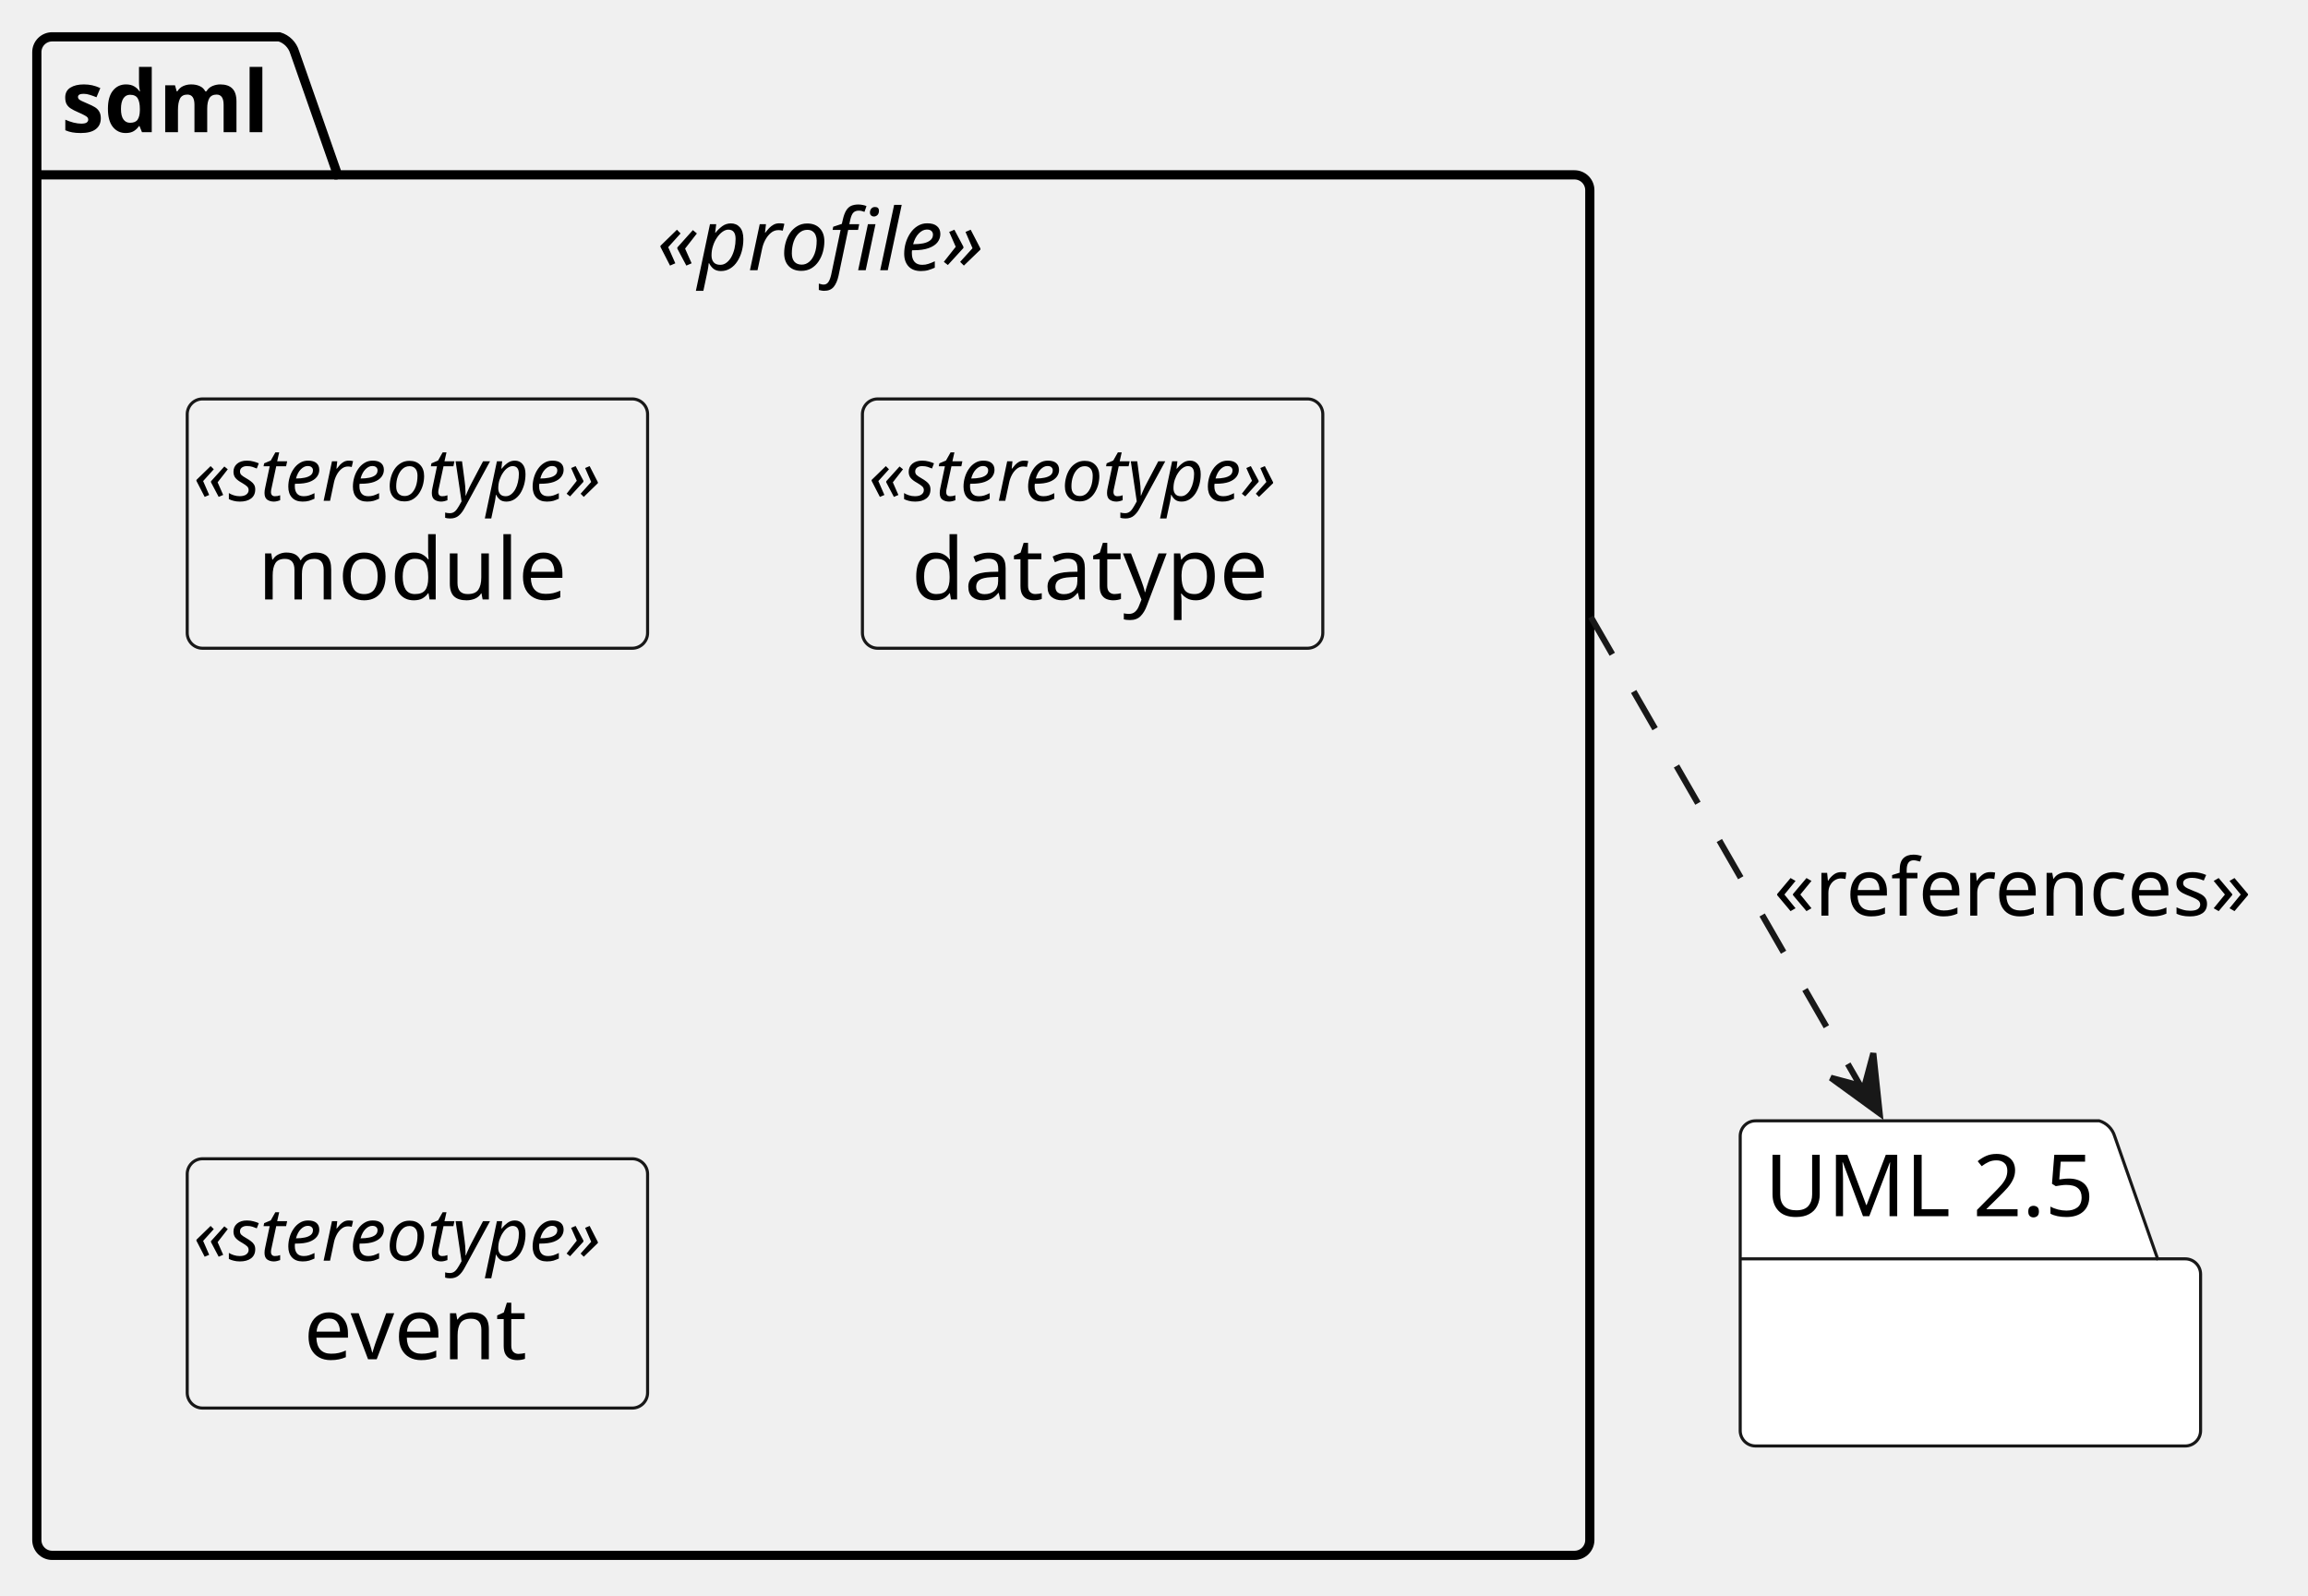
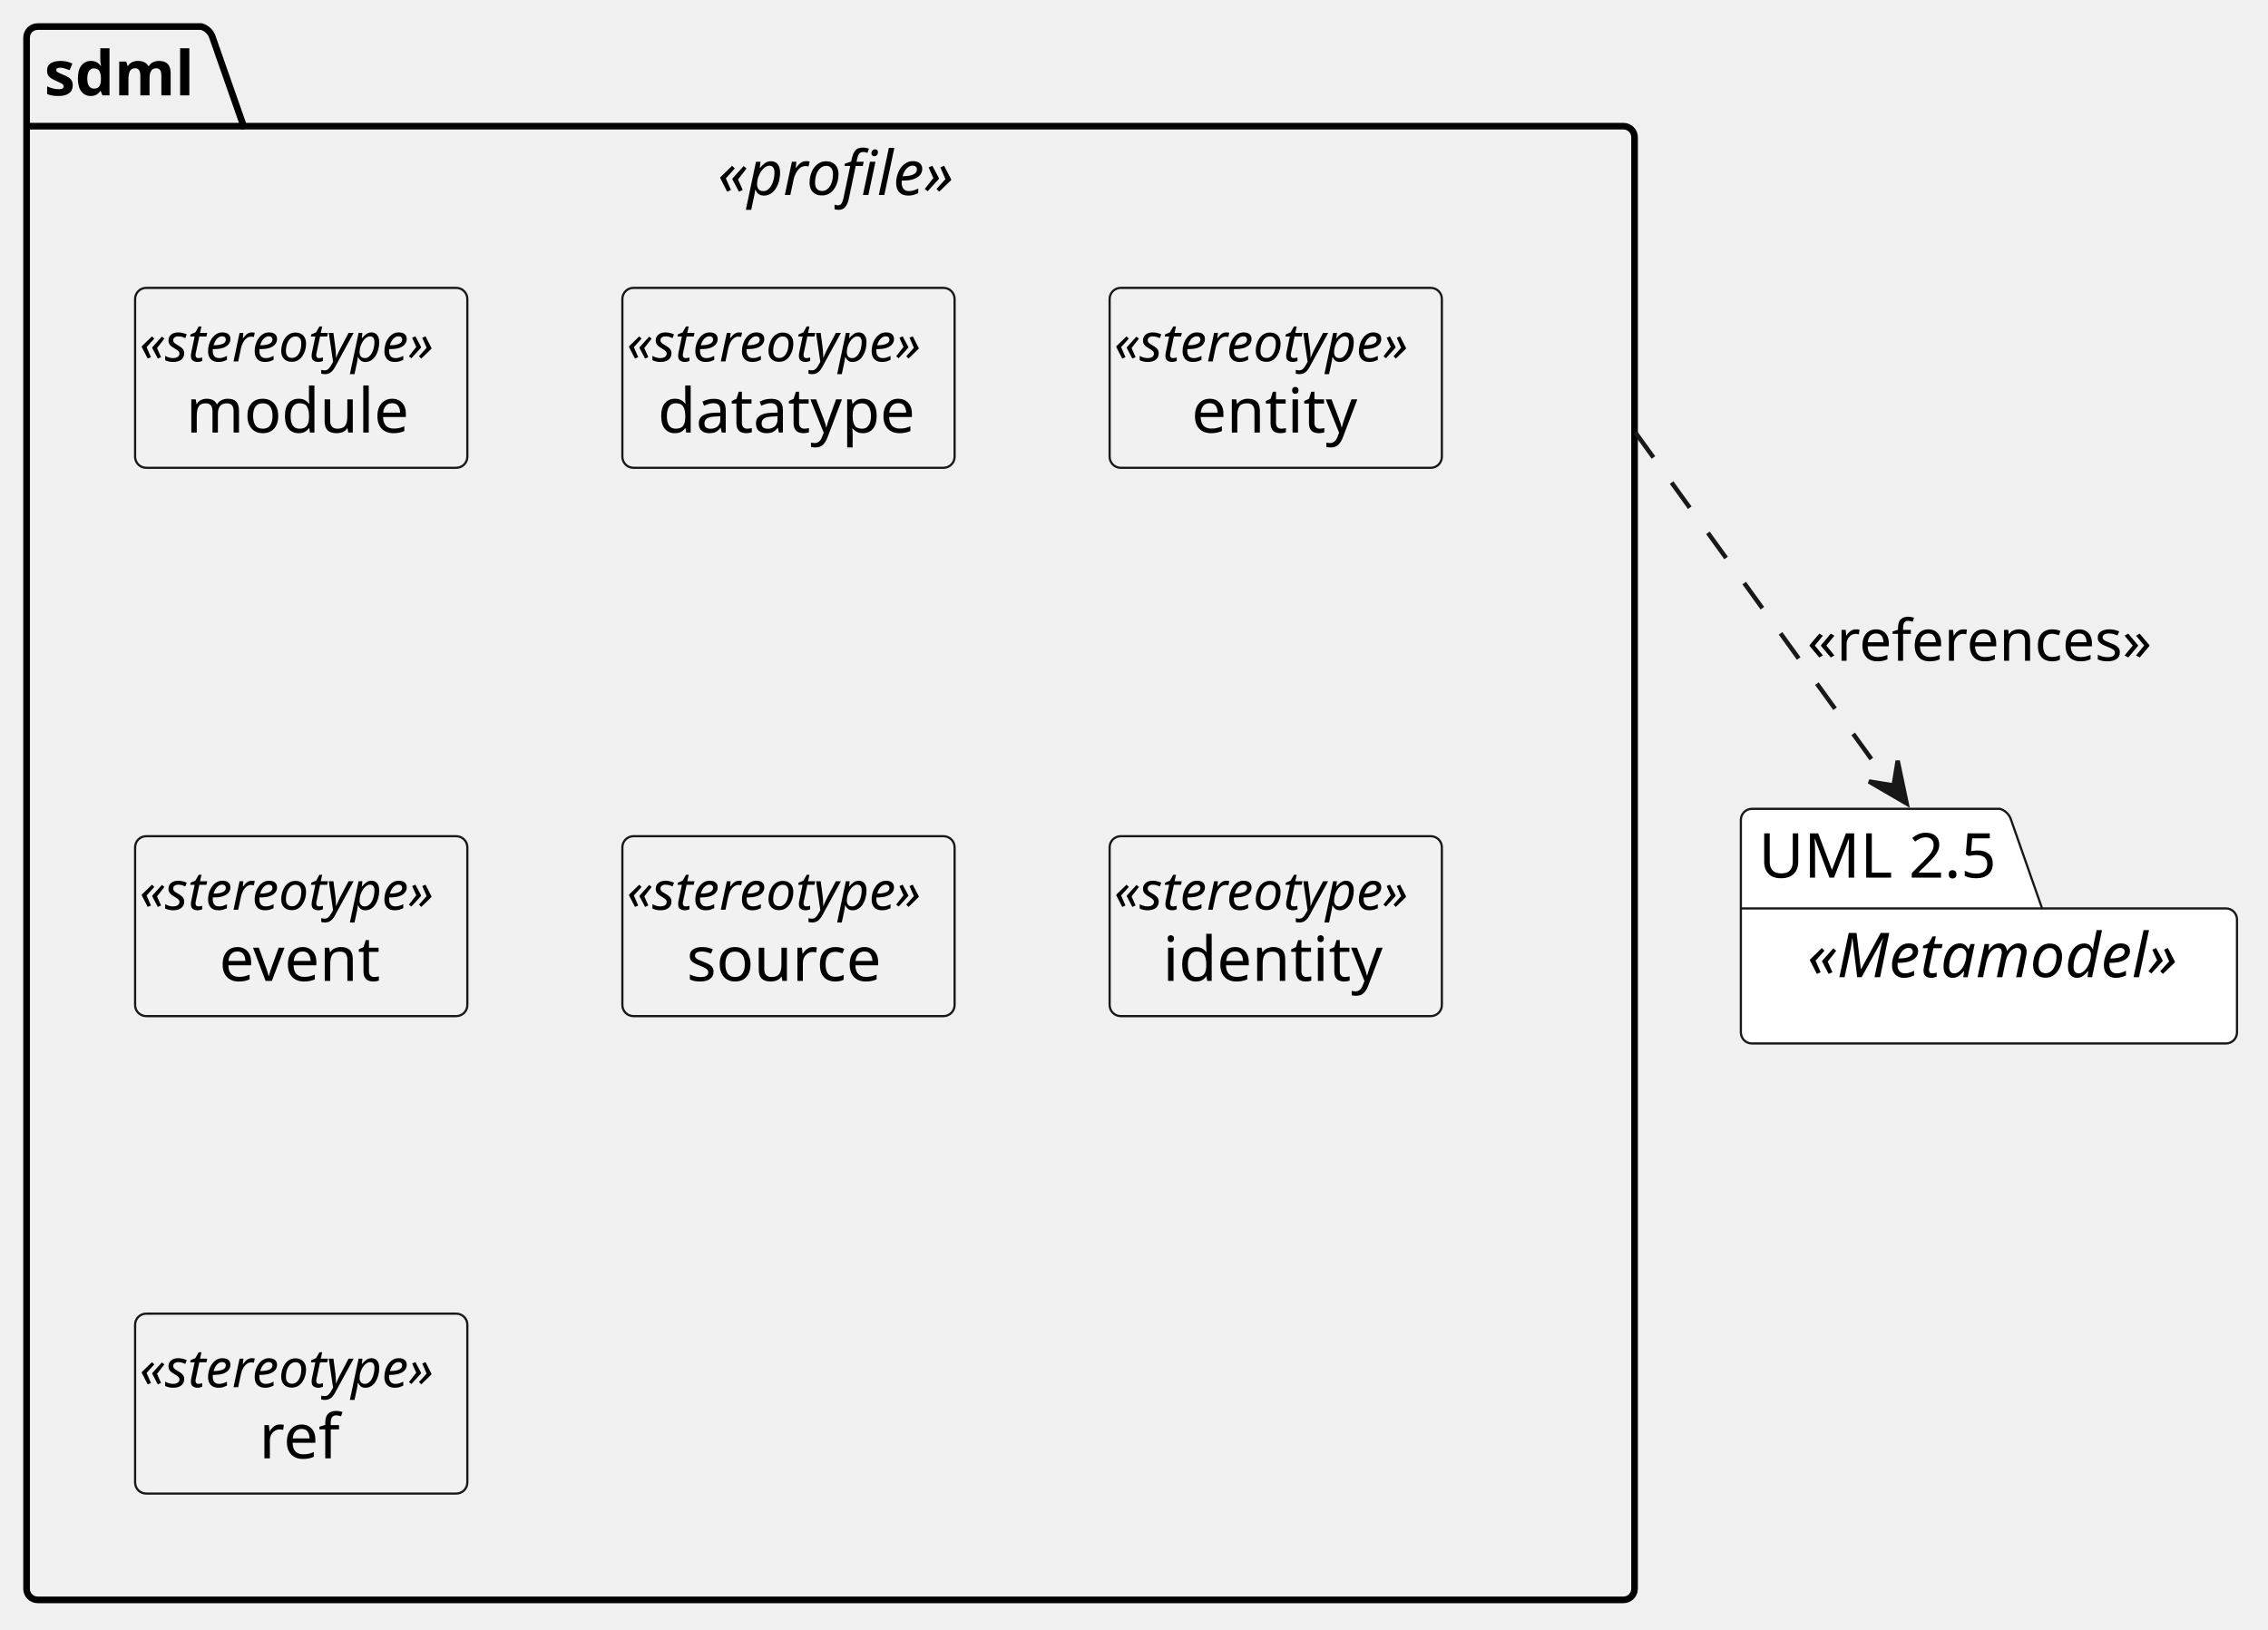
- <svg xmlns="http://www.w3.org/2000/svg" contentStyleType="text/css" height="260px" preserveAspectRatio="none" style="width:376px;height:260px;background:#FFFFFF;" version="1.1" viewBox="0 0 376 260" width="376px" zoomAndPan="magnify">
+ <svg xmlns="http://www.w3.org/2000/svg" contentStyleType="text/css" height="368px" preserveAspectRatio="none" style="width:512px;height:368px;" version="1.1" viewBox="0 0 512 368" width="512px" zoomAndPan="magnify">
  <defs />
  <g>
    <g id="cluster_sdml">
-       <path d="M8.5,6 L45.5,6 A3.75,3.75 0 0 1 48,8.5 L55,28.488 L256.5,28.488 A2.5,2.5 0 0 1 259,30.988 L259,250.92 A2.5,2.5 0 0 1 256.5,253.42 L8.5,253.42 A2.5,2.5 0 0 1 6,250.92 L6,8.5 A2.5,2.5 0 0 1 8.5,6 " fill="none" style="stroke:#000000;stroke-width:1.5;" />
+       <path d="M8.5,6 L45.5,6 A3.75,3.75 0 0 1 48,8.5 L55,28.488 L366.5,28.488 A2.5,2.5 0 0 1 369,30.988 L369,358.72 A2.5,2.5 0 0 1 366.5,361.22 L8.5,361.22 A2.5,2.5 0 0 1 6,358.72 L6,8.5 A2.5,2.5 0 0 1 8.5,6 " fill="none" style="stroke:#000000;stroke-width:1.5;" />
      <line style="stroke:#000000;stroke-width:1.5;" x1="6" x2="55" y1="28.488" y2="28.488" />
      <text fill="#000000" font-family="sans-serif" font-size="14" font-weight="bold" lengthAdjust="spacing" textLength="36" x="10" y="21.535">sdml</text>
-       <text fill="#000000" font-family="sans-serif" font-size="14" font-style="italic" lengthAdjust="spacing" textLength="59" x="107" y="44.023">«profile»</text>
+       <text fill="#000000" font-family="sans-serif" font-size="14" font-style="italic" lengthAdjust="spacing" textLength="59" x="162" y="44.023">«profile»</text>
    </g>
-     <path d="M286,182.62 L342,182.62 A3.75,3.75 0 0 1 344.5,185.12 L351.5,205.108 L356,205.108 A2.5,2.5 0 0 1 358.5,207.608 L358.5,233.097 A2.5,2.5 0 0 1 356,235.597 L286,235.597 A2.5,2.5 0 0 1 283.5,233.097 L283.5,185.12 A2.5,2.5 0 0 1 286,182.62 " fill="#FFFFFF" style="stroke:#181818;stroke-width:0.5;" />
-     <line style="stroke:#181818;stroke-width:0.5;" x1="283.5" x2="351.5" y1="205.108" y2="205.108" />
-     <text fill="#000000" font-family="sans-serif" font-size="14" lengthAdjust="spacing" textLength="55" x="287.5" y="198.155">UML 2.5</text>
+     <path d="M395.5,182.62 L451.5,182.62 A3.75,3.75 0 0 1 454,185.12 L461,205.108 L502.5,205.108 A2.5,2.5 0 0 1 505,207.608 L505,233.097 A2.5,2.5 0 0 1 502.5,235.597 L395.5,235.597 A2.5,2.5 0 0 1 393,233.097 L393,185.12 A2.5,2.5 0 0 1 395.5,182.62 " fill="#FFFFFF" style="stroke:#181818;stroke-width:0.5;" />
+     <line style="stroke:#181818;stroke-width:0.5;" x1="393" x2="461" y1="205.108" y2="205.108" />
+     <text fill="#000000" font-family="sans-serif" font-size="14" lengthAdjust="spacing" textLength="55" x="397" y="198.155">UML 2.5</text>
+     <text fill="#000000" font-family="sans-serif" font-size="14" font-style="italic" lengthAdjust="spacing" textLength="90" x="408" y="220.643">«Metamodel»</text>
    <g id="elem_module">
-       <rect codeLine="8" fill="#F1F1F1" height="40.621" id="module" rx="2.5" ry="2.5" style="stroke:#181818;stroke-width:0.5;" width="75" x="30.5" y="65" />
+       <rect codeLine="9" fill="#F1F1F1" height="40.621" id="module" rx="2.5" ry="2.5" style="stroke:#181818;stroke-width:0.5;" width="75" x="30.5" y="65" />
      <text fill="#000000" font-family="sans-serif" font-size="12" font-style="italic" lengthAdjust="spacing" textLength="73" x="31.5" y="81.602">«stereotype»</text>
      <text fill="#000000" font-family="sans-serif" font-size="14" lengthAdjust="spacing" textLength="52" x="42" y="97.668">module</text>
    </g>
    <g id="elem_datatype">
-       <rect codeLine="9" fill="#F1F1F1" height="40.621" id="datatype" rx="2.5" ry="2.5" style="stroke:#181818;stroke-width:0.5;" width="75" x="140.5" y="65" />
+       <rect codeLine="10" fill="#F1F1F1" height="40.621" id="datatype" rx="2.5" ry="2.5" style="stroke:#181818;stroke-width:0.5;" width="75" x="140.5" y="65" />
      <text fill="#000000" font-family="sans-serif" font-size="12" font-style="italic" lengthAdjust="spacing" textLength="73" x="141.5" y="81.602">«stereotype»</text>
      <text fill="#000000" font-family="sans-serif" font-size="14" lengthAdjust="spacing" textLength="59" x="148.5" y="97.668">datatype</text>
    </g>
+     <g id="elem_entity">
+       <rect codeLine="11" fill="#F1F1F1" height="40.621" id="entity" rx="2.5" ry="2.5" style="stroke:#181818;stroke-width:0.5;" width="75" x="250.5" y="65" />
+       <text fill="#000000" font-family="sans-serif" font-size="12" font-style="italic" lengthAdjust="spacing" textLength="73" x="251.5" y="81.602">«stereotype»</text>
+       <text fill="#000000" font-family="sans-serif" font-size="14" lengthAdjust="spacing" textLength="38" x="269" y="97.668">entity</text>
+     </g>
    <g id="elem_event">
-       <rect codeLine="10" fill="#F1F1F1" height="40.621" id="event" rx="2.5" ry="2.5" style="stroke:#181818;stroke-width:0.5;" width="75" x="30.5" y="188.8" />
+       <rect codeLine="12" fill="#F1F1F1" height="40.621" id="event" rx="2.5" ry="2.5" style="stroke:#181818;stroke-width:0.5;" width="75" x="30.5" y="188.8" />
      <text fill="#000000" font-family="sans-serif" font-size="12" font-style="italic" lengthAdjust="spacing" textLength="73" x="31.5" y="205.402">«stereotype»</text>
      <text fill="#000000" font-family="sans-serif" font-size="14" lengthAdjust="spacing" textLength="37" x="49.5" y="221.468">event</text>
    </g>
+     <g id="elem_source">
+       <rect codeLine="13" fill="#F1F1F1" height="40.621" id="source" rx="2.5" ry="2.5" style="stroke:#181818;stroke-width:0.5;" width="75" x="140.5" y="188.8" />
+       <text fill="#000000" font-family="sans-serif" font-size="12" font-style="italic" lengthAdjust="spacing" textLength="73" x="141.5" y="205.402">«stereotype»</text>
+       <text fill="#000000" font-family="sans-serif" font-size="14" lengthAdjust="spacing" textLength="46" x="155" y="221.468">source</text>
+     </g>
+     <g id="elem_identity">
+       <rect codeLine="14" fill="#F1F1F1" height="40.621" id="identity" rx="2.5" ry="2.5" style="stroke:#181818;stroke-width:0.5;" width="75" x="250.5" y="188.8" />
+       <text fill="#000000" font-family="sans-serif" font-size="12" font-style="italic" lengthAdjust="spacing" textLength="73" x="251.5" y="205.402">«stereotype»</text>
+       <text fill="#000000" font-family="sans-serif" font-size="14" lengthAdjust="spacing" textLength="51" x="262.5" y="221.468">identity</text>
+     </g>
+     <g id="elem_ref">
+       <rect codeLine="15" fill="#F1F1F1" height="40.621" id="ref" rx="2.5" ry="2.5" style="stroke:#181818;stroke-width:0.5;" width="75" x="30.5" y="296.6" />
+       <text fill="#000000" font-family="sans-serif" font-size="12" font-style="italic" lengthAdjust="spacing" textLength="73" x="31.5" y="313.202">«stereotype»</text>
+       <text fill="#000000" font-family="sans-serif" font-size="14" lengthAdjust="spacing" textLength="19" x="58.5" y="329.268">ref</text>
+     </g>
    <g id="link_sdml_uml">
-       <path codeLine="13" d="M259.169,100.53 C259.229,100.635 259.29,100.74 259.35,100.846 C259.471,101.057 259.594,101.269 259.717,101.484 C260.704,103.202 261.757,105.034 262.866,106.963 C265.084,110.822 267.527,115.072 270.116,119.578 C280.475,137.6 293.19,159.72 303.32,177.34 " fill="none" id="sdml-to-uml" style="stroke:#181818;stroke-width:1.0;stroke-dasharray:7.0,7.0;" />
-       <polygon fill="#181818" points="306.22,181.4,305.183,171.606,303.719,177.07,298.255,175.607,306.22,181.4" style="stroke:#181818;stroke-width:1.0;" />
-       <text fill="#000000" font-family="sans-serif" font-size="13" lengthAdjust="spacing" textLength="79" x="289" y="149.188">«references»</text>
+       <path codeLine="18" d="M369.163,97.611 C369.232,97.706 369.302,97.802 369.371,97.899 C369.651,98.286 369.936,98.681 370.227,99.083 C370.809,99.888 371.413,100.724 372.037,101.588 C373.287,103.317 374.619,105.162 376.023,107.104 C378.829,110.988 381.919,115.264 385.194,119.796 C398.293,137.925 414.35,160.15 427.08,177.77 " fill="none" id="sdml-to-uml" style="stroke:#181818;stroke-width:1.0;stroke-dasharray:7.0,7.0;" />
+       <polygon fill="#181818" points="430.42,181.4,428.396,171.761,427.494,177.346,421.909,176.444,430.42,181.4" style="stroke:#181818;stroke-width:1.0;" />
+       <text fill="#000000" font-family="sans-serif" font-size="13" lengthAdjust="spacing" textLength="79" x="408" y="149.188">«references»</text>
    </g>
  </g>
</svg>
